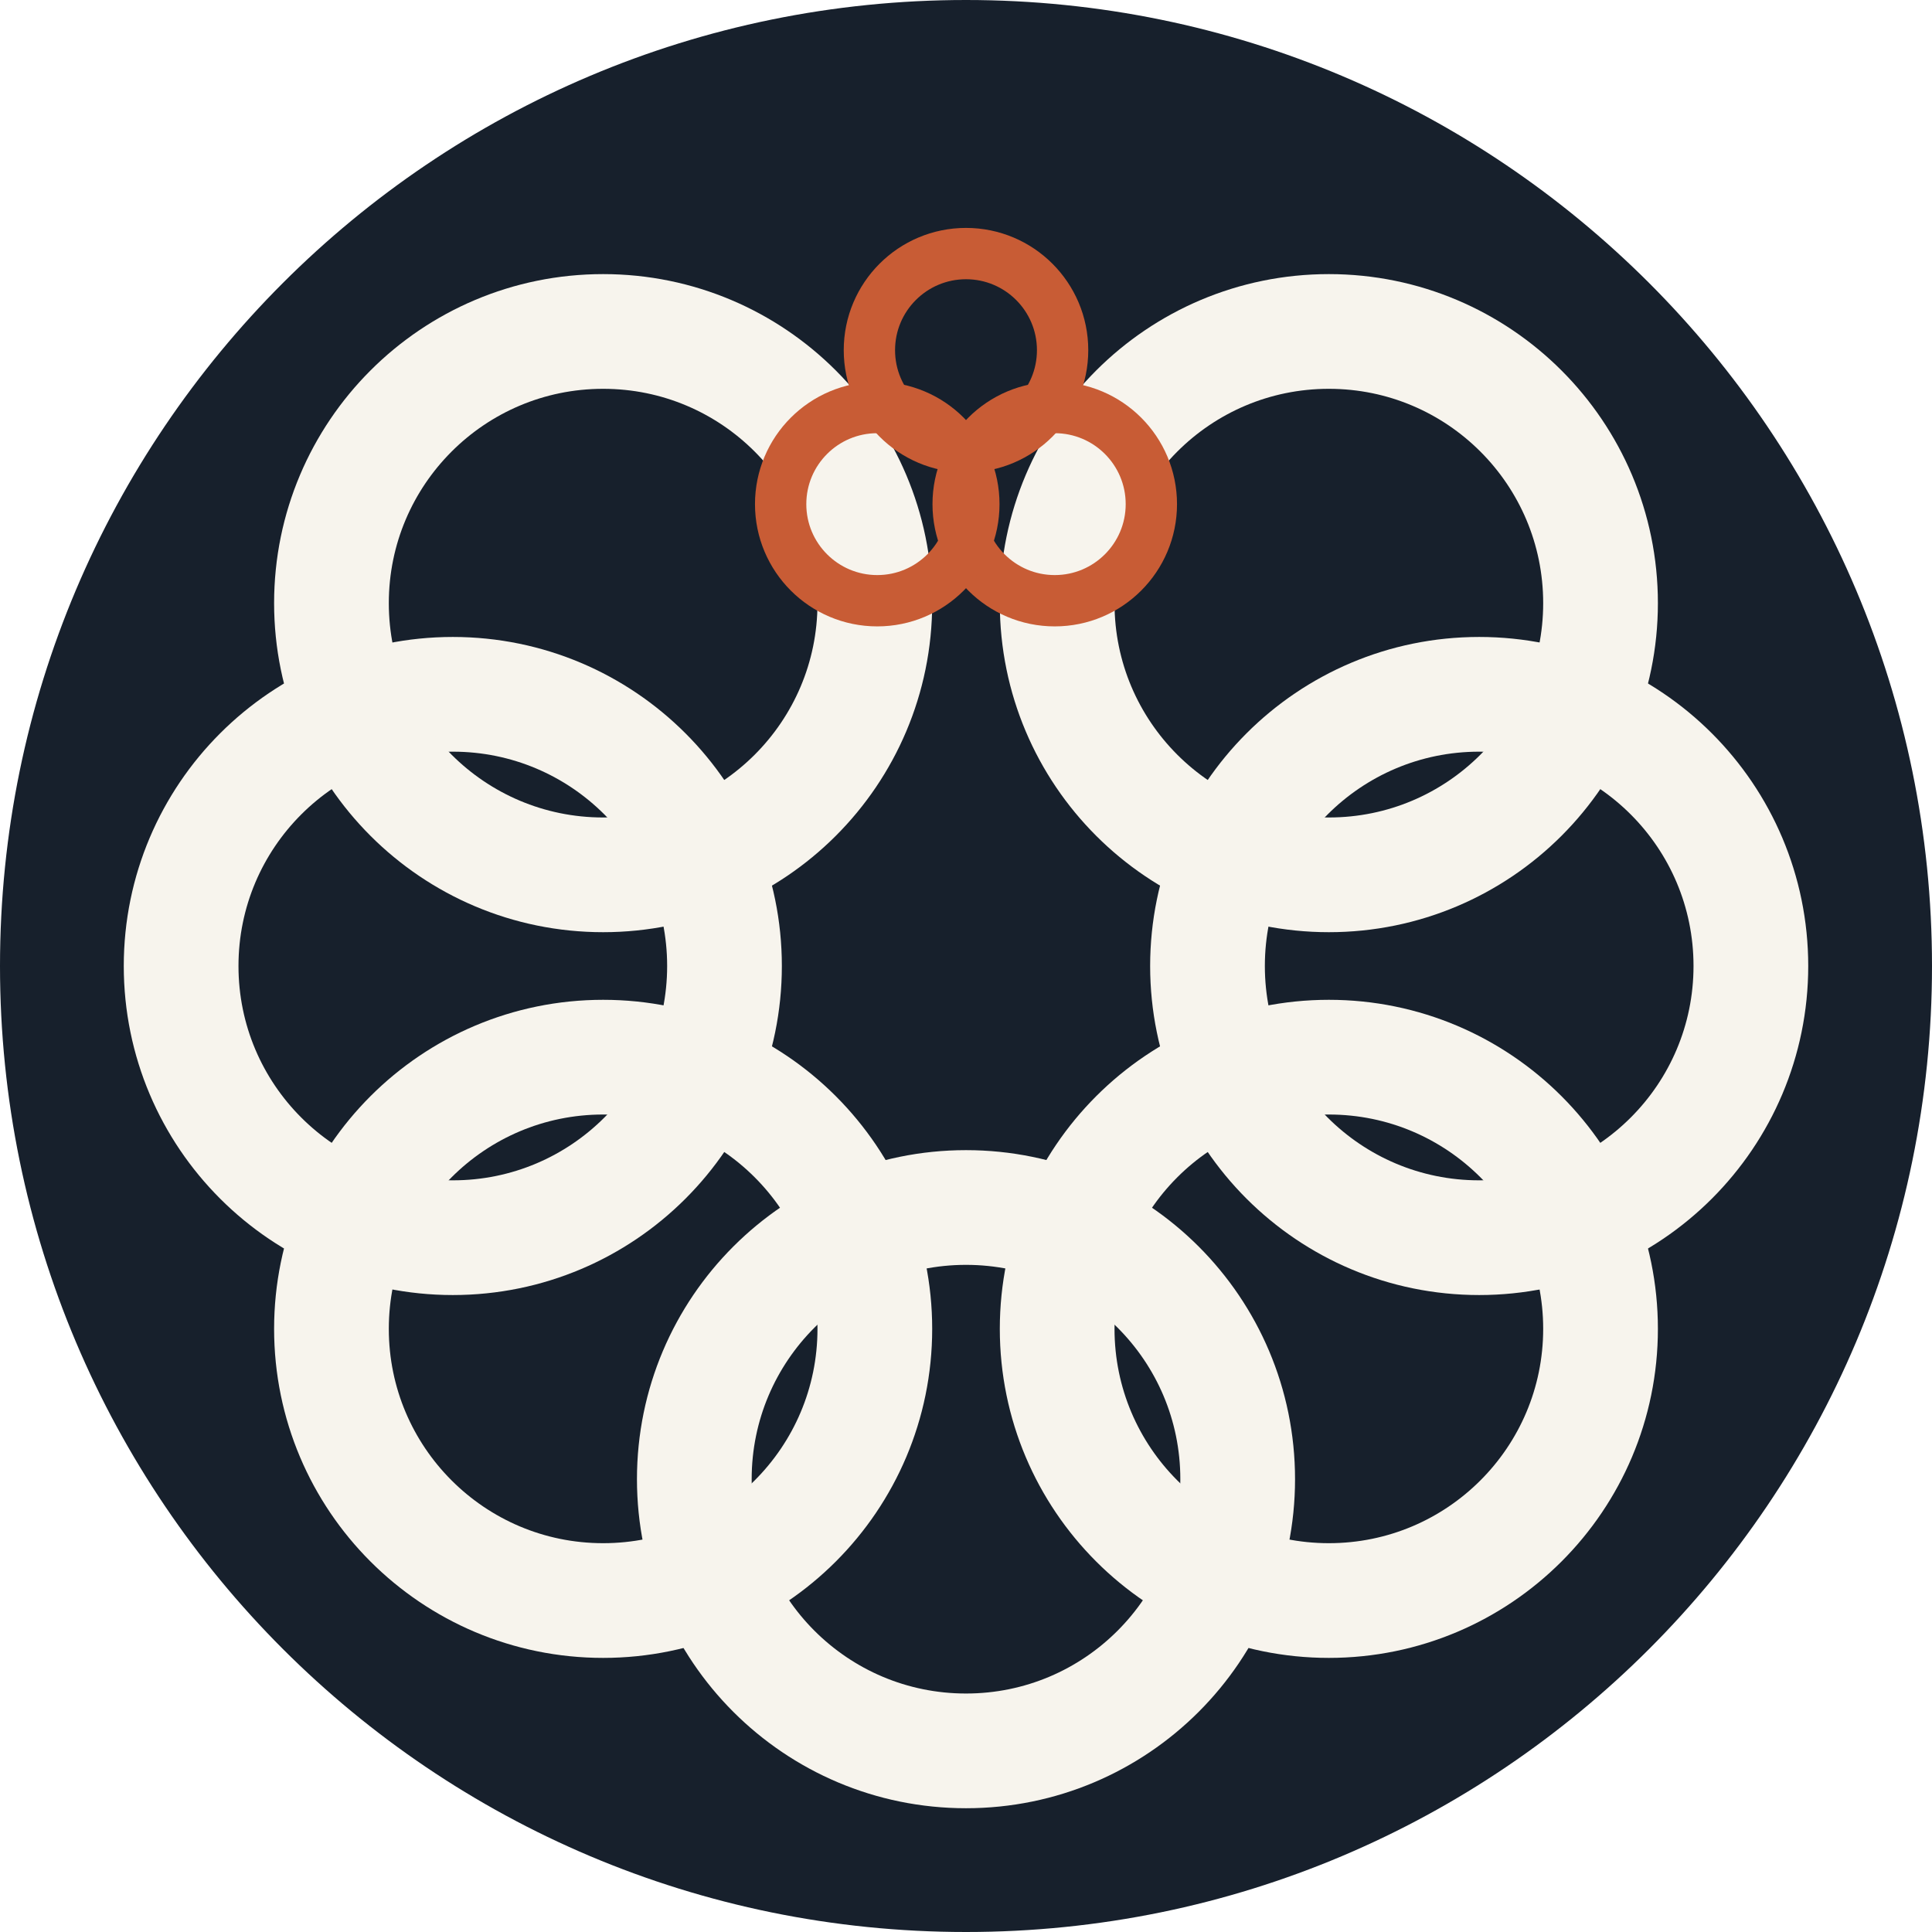
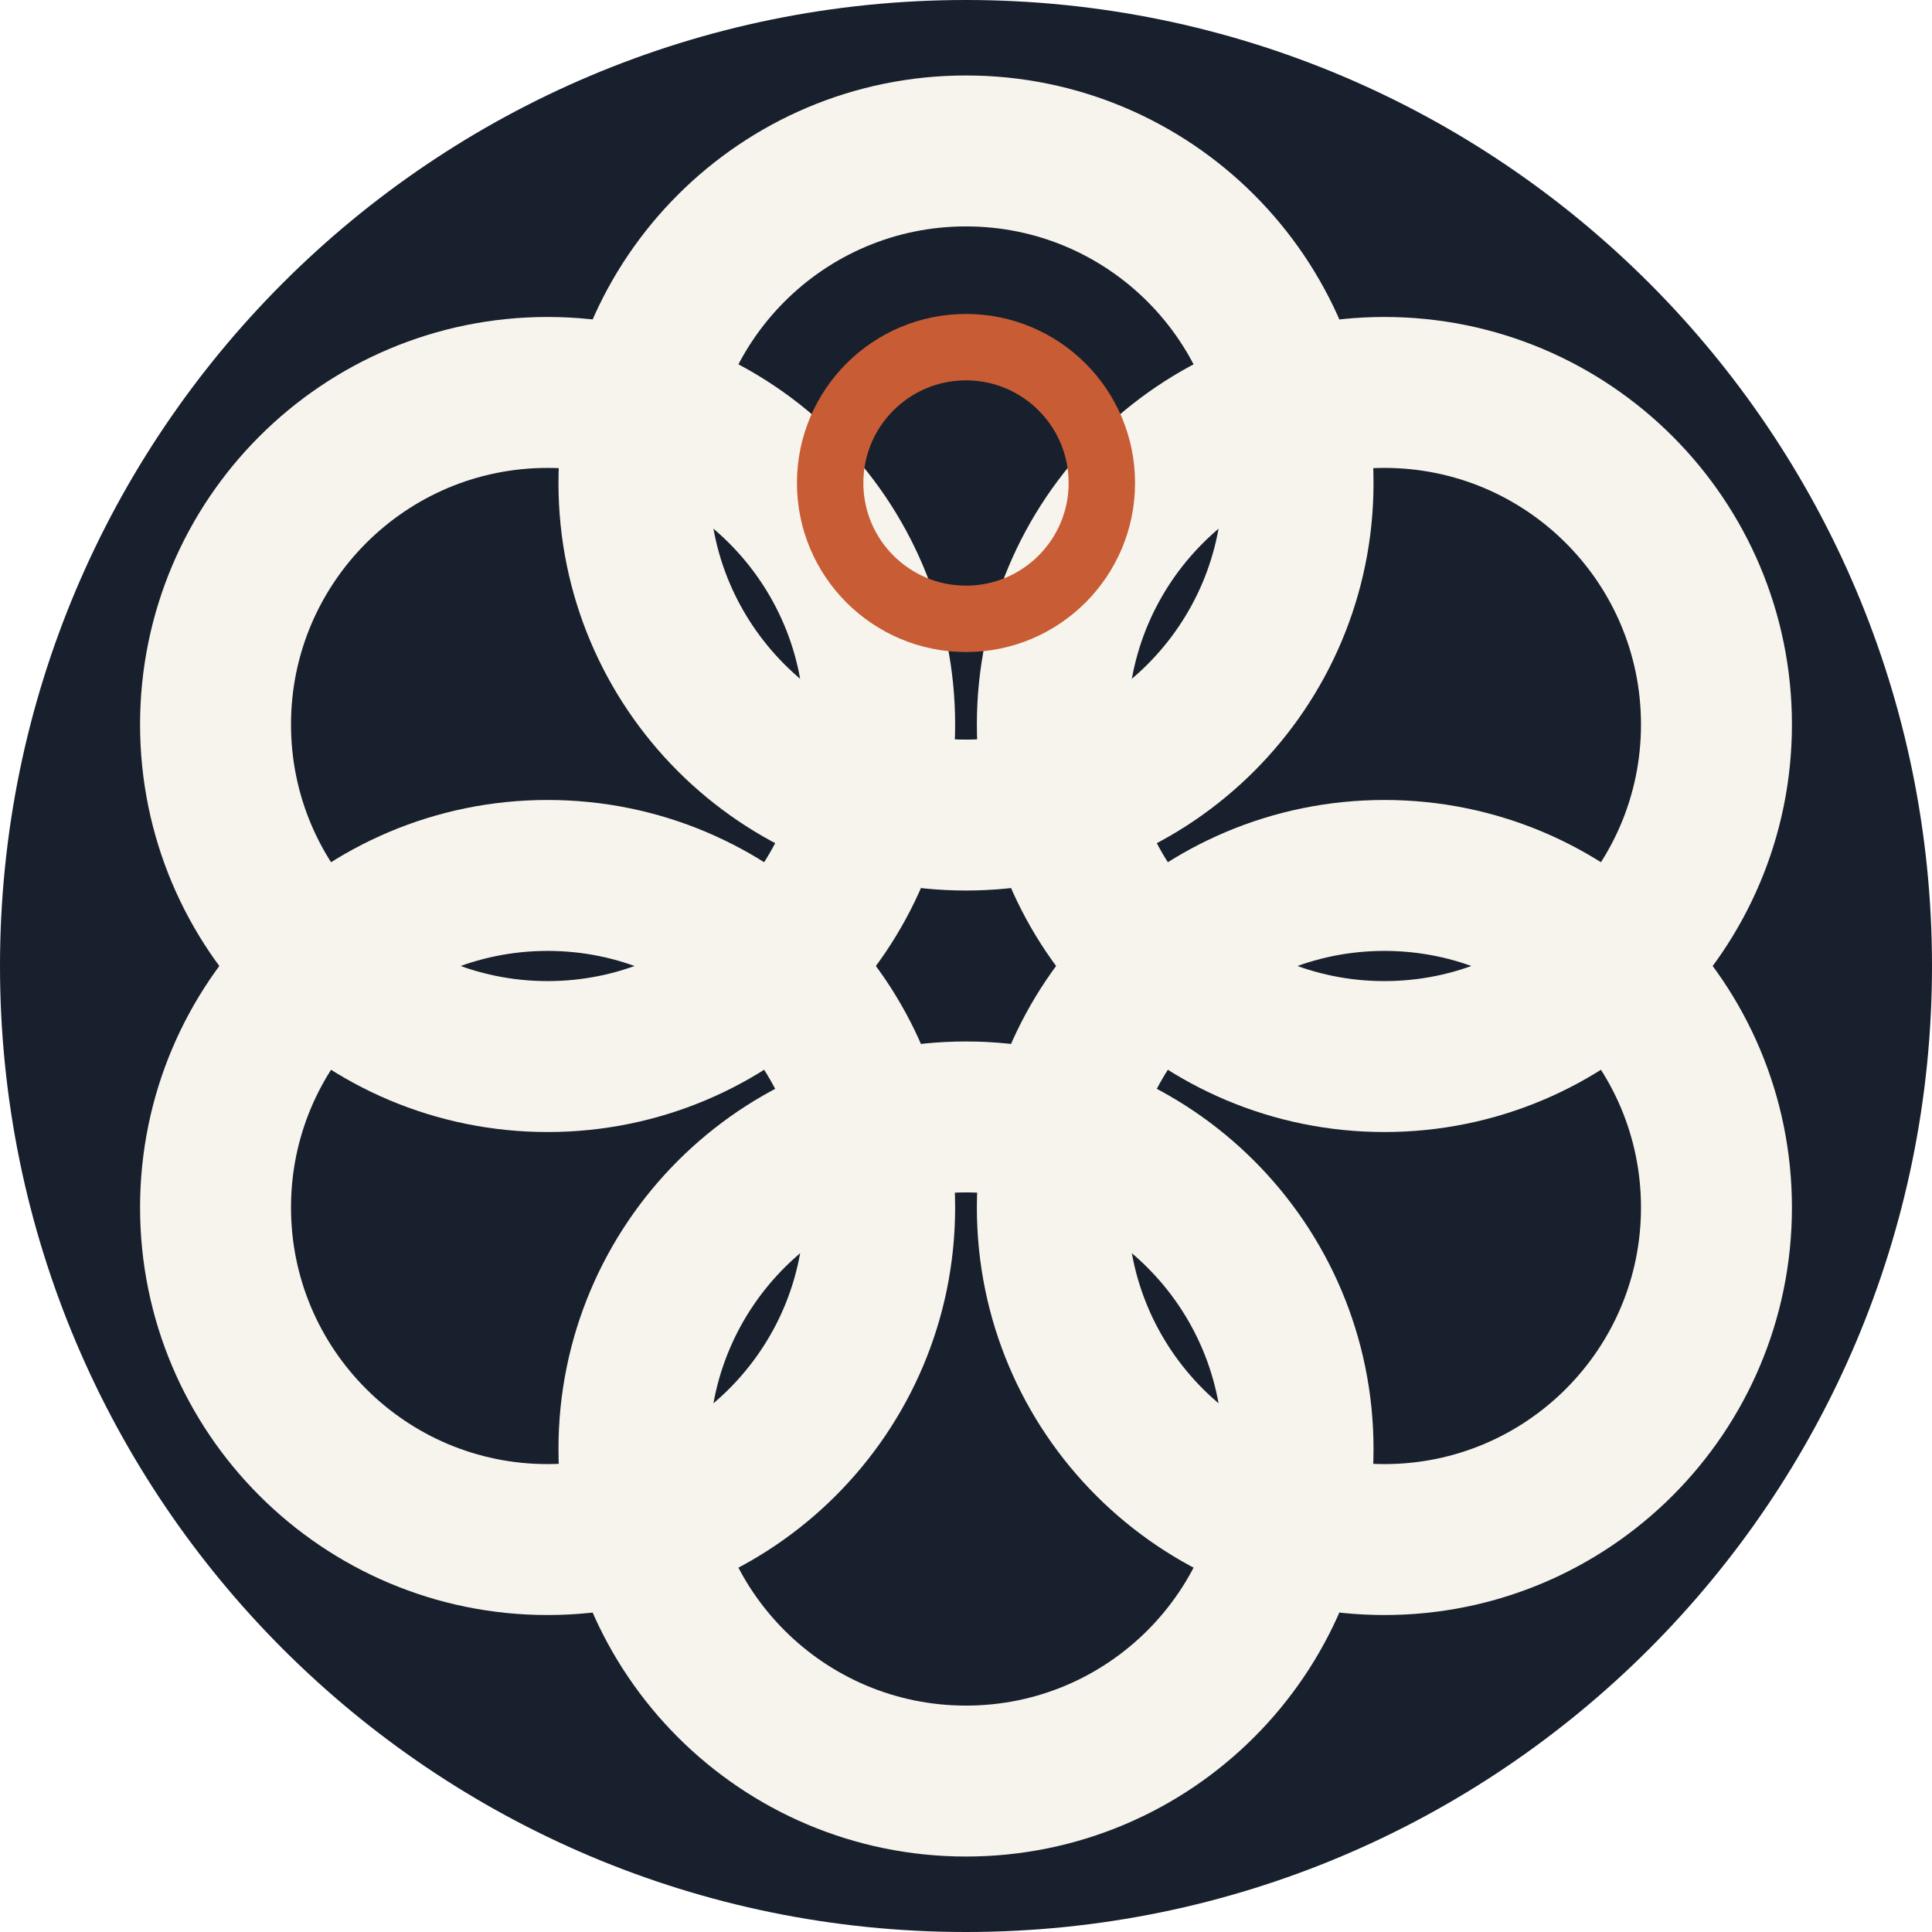
<svg xmlns="http://www.w3.org/2000/svg" width="64" height="64" viewBox="0 0 64 64">
  <circle cx="32" cy="32" r="32" fill="#17202c" />
-   <circle cx="44.02" cy="19.98" r="9" fill="none" stroke="#f7f4ed" stroke-width="3.8" />
-   <circle cx="49" cy="32" r="9" fill="none" stroke="#f7f4ed" stroke-width="3.8" />
-   <circle cx="44.02" cy="44.02" r="9" fill="none" stroke="#f7f4ed" stroke-width="3.8" />
-   <circle cx="32" cy="49" r="9" fill="none" stroke="#f7f4ed" stroke-width="3.8" />
-   <circle cx="19.98" cy="44.02" r="9" fill="none" stroke="#f7f4ed" stroke-width="3.8" />
-   <circle cx="15" cy="32" r="9" fill="none" stroke="#f7f4ed" stroke-width="3.8" />
-   <circle cx="19.98" cy="19.98" r="9" fill="none" stroke="#f7f4ed" stroke-width="3.8" />
-   <circle cx="32" cy="11.6" r="3.2" fill="none" stroke="#c85c35" stroke-width="1.7" />
-   <circle cx="34.94" cy="16.7" r="3.2" fill="none" stroke="#c85c35" stroke-width="1.7" />
-   <circle cx="29.06" cy="16.7" r="3.2" fill="none" stroke="#c85c35" stroke-width="1.7" />
+   <circle cx="32" cy="16" r="11" fill="none" stroke="#f7f4ed" stroke-width="5" />
+   <circle cx="45.86" cy="24" r="11" fill="none" stroke="#f7f4ed" stroke-width="5" />
+   <circle cx="45.86" cy="40" r="11" fill="none" stroke="#f7f4ed" stroke-width="5" />
+   <circle cx="32" cy="48" r="11" fill="none" stroke="#f7f4ed" stroke-width="5" />
+   <circle cx="18.14" cy="40" r="11" fill="none" stroke="#f7f4ed" stroke-width="5" />
+   <circle cx="18.14" cy="24" r="11" fill="none" stroke="#f7f4ed" stroke-width="5" />
+   <circle cx="32" cy="16" r="4.5" fill="none" stroke="#c85c35" stroke-width="2.2" />
</svg>
